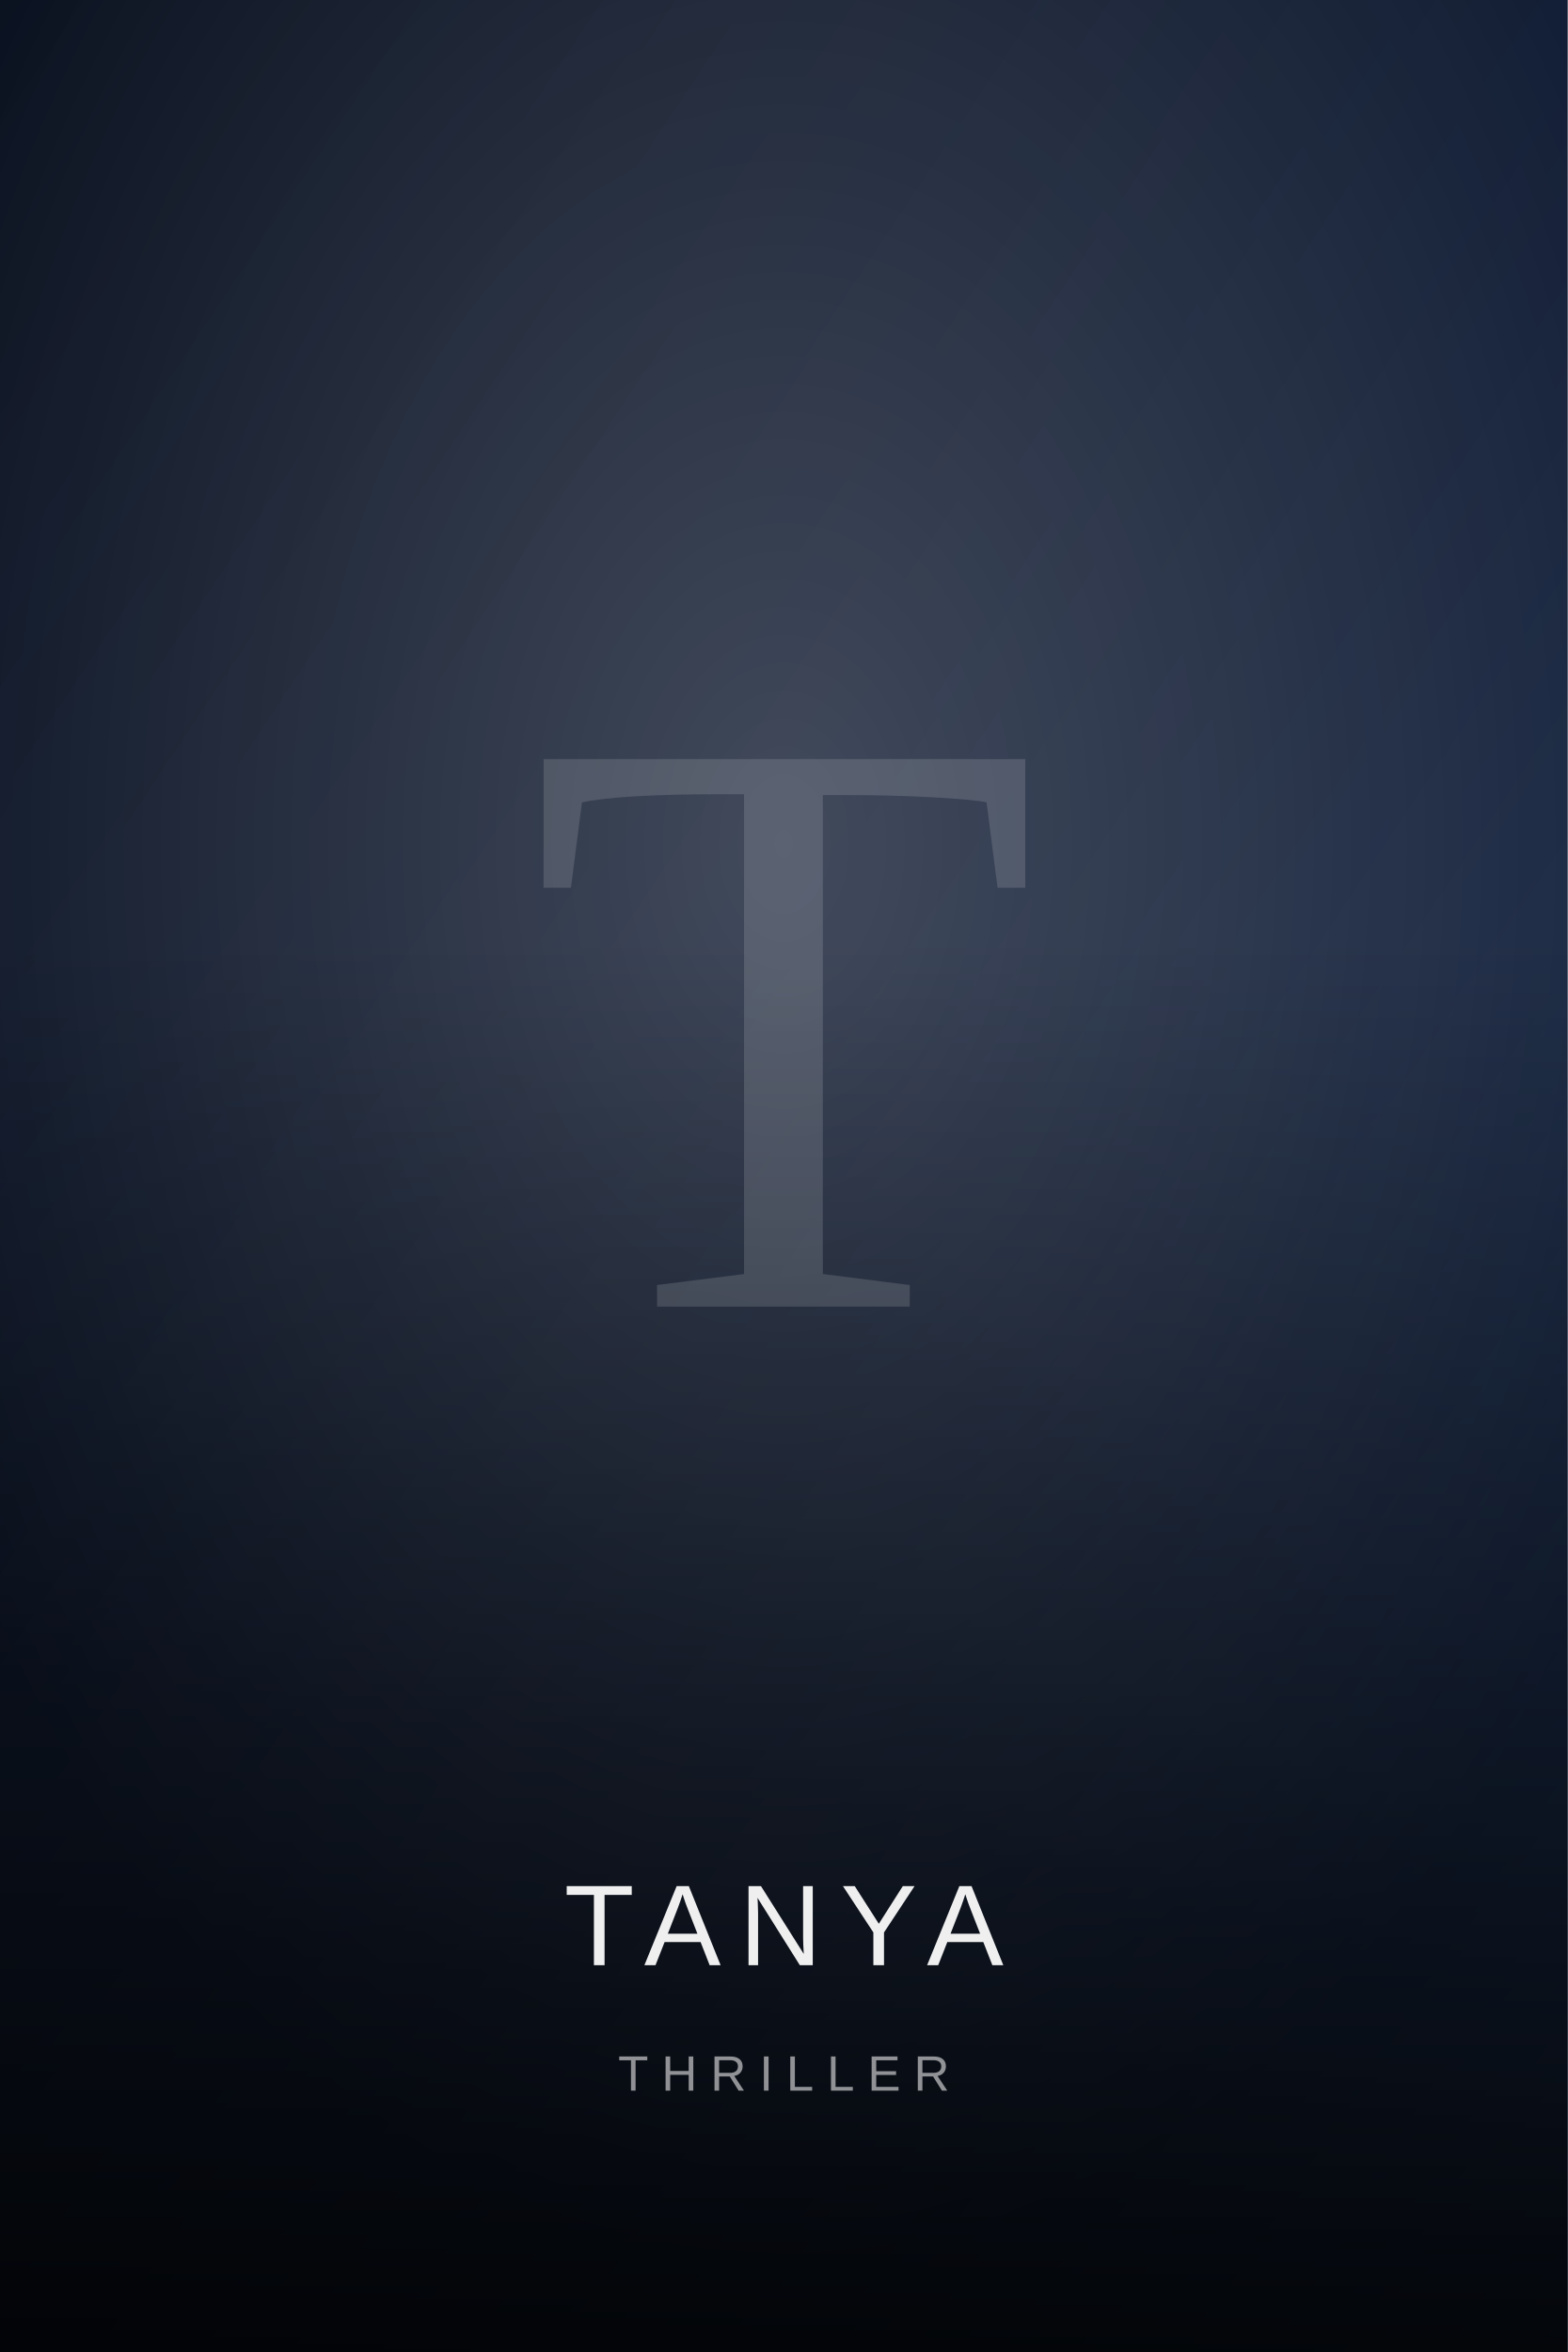
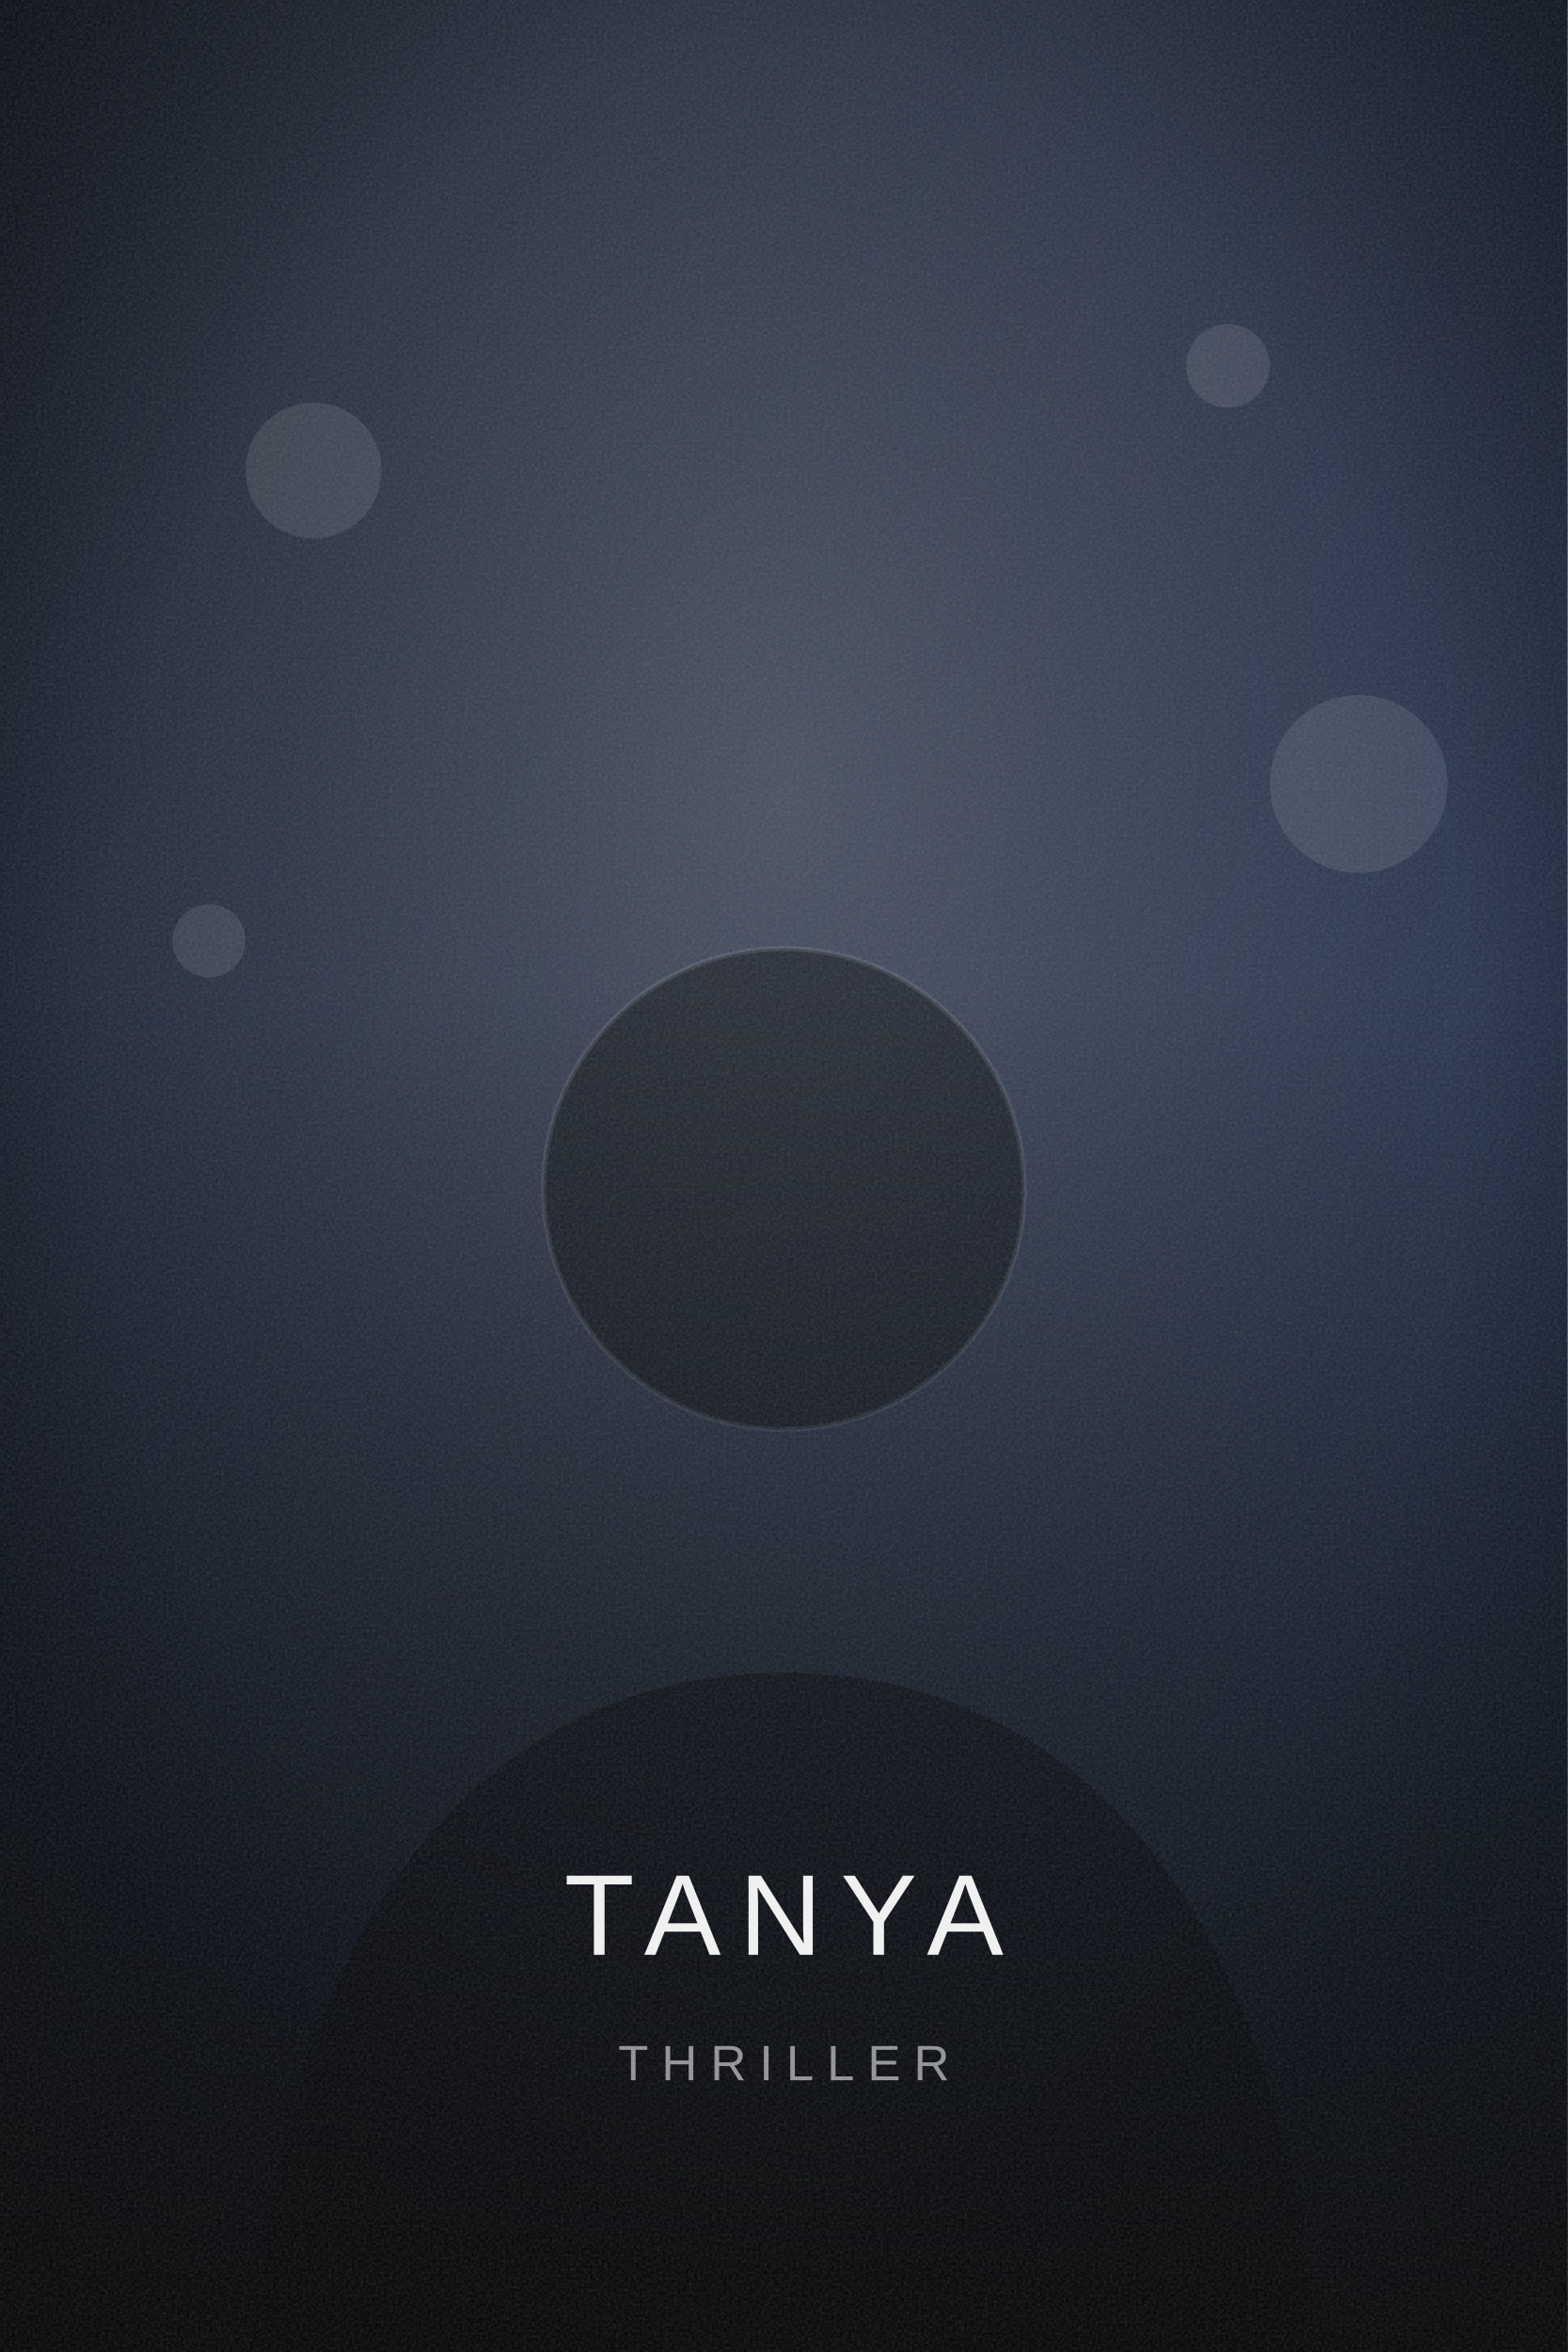
<svg xmlns="http://www.w3.org/2000/svg" viewBox="0 0 600 900" width="600" height="900" role="img" aria-label="TANYA">
  <defs>
    <linearGradient id="bg" x1="0" y1="0" x2="1" y2="1">
      <stop offset="0" stop-color="#0b1220" />
      <stop offset="0.55" stop-color="#142038" />
      <stop offset="1" stop-color="#1d3050" />
    </linearGradient>
-     <radialGradient id="glow" cx="0.5" cy="0.36" r="0.6">
-       <stop offset="0" stop-color="#ffffff" stop-opacity="0.20" />
+     <radialGradient id="glow" cx="0.5" cy="0.34" r="0.62">
+       <stop offset="0" stop-color="#ffffff" stop-opacity="0.22" />
      <stop offset="1" stop-color="#ffffff" stop-opacity="0" />
    </radialGradient>
-     <linearGradient id="shade" x1="0" y1="0.4" x2="0" y2="1">
+     <radialGradient id="vignette" cx="0.5" cy="0.45" r="0.78">
+       <stop offset="0.55" stop-color="#000000" stop-opacity="0" />
+       <stop offset="1" stop-color="#000000" stop-opacity="0.72" />
+     </radialGradient>
+     <linearGradient id="shade" x1="0" y1="0.42" x2="0" y2="1">
      <stop offset="0" stop-color="#000000" stop-opacity="0" />
-       <stop offset="1" stop-color="#000000" stop-opacity="0.88" />
+       <stop offset="1" stop-color="#000000" stop-opacity="0.92" />
    </linearGradient>
+     <filter id="grain" x="0" y="0" width="100%" height="100%">
+       <feTurbulence type="fractalNoise" baseFrequency="0.9" numOctaves="3" stitchTiles="stitch" />
+       <feColorMatrix type="saturate" values="0" />
+     </filter>
  </defs>
  <rect width="600" height="900" fill="url(#bg)" />
  <rect width="600" height="900" fill="url(#glow)" />
+   <g fill="#ffffff" fill-opacity="0.10">
+     <circle cx="120" cy="180" r="26" />
+     <circle cx="470" cy="140" r="16" />
+     <circle cx="520" cy="300" r="34" />
+     <circle cx="80" cy="360" r="14" />
+   </g>
+   <g fill="#000000" fill-opacity="0.40">
+     <circle cx="300" cy="455" r="92" />
+     <path d="M96 900 C 112 706 206 640 300 640 C 394 640 488 706 504 900 Z" />
+   </g>
+   <circle cx="300" cy="455" r="92" fill="none" stroke="#ffffff" stroke-opacity="0.10" stroke-width="2" />
  <rect width="600" height="900" fill="url(#shade)" />
-   <text x="300" y="500" text-anchor="middle" font-family="Georgia, 'Times New Roman', serif" font-size="320" fill="#ffffff" fill-opacity="0.14">T</text>
-   <text x="300" y="752" text-anchor="middle" font-family="'Segoe UI', Arial, sans-serif" font-size="44" letter-spacing="7" fill="#ffffff" fill-opacity="0.93">TANYA</text>
-   <text x="300" y="800" text-anchor="middle" font-family="'Segoe UI', Arial, sans-serif" font-size="19" letter-spacing="5" fill="#ffffff" fill-opacity="0.55">THRILLER</text>
+   <rect width="600" height="900" fill="url(#vignette)" />
+   <rect width="600" height="900" filter="url(#grain)" opacity="0.18" />
+   <text x="300" y="748" text-anchor="middle" font-family="'Segoe UI', Arial, sans-serif" font-size="44" letter-spacing="7" fill="#ffffff" fill-opacity="0.93">TANYA</text>
+   <text x="300" y="796" text-anchor="middle" font-family="'Segoe UI', Arial, sans-serif" font-size="19" letter-spacing="5" fill="#ffffff" fill-opacity="0.55">THRILLER</text>
</svg>
